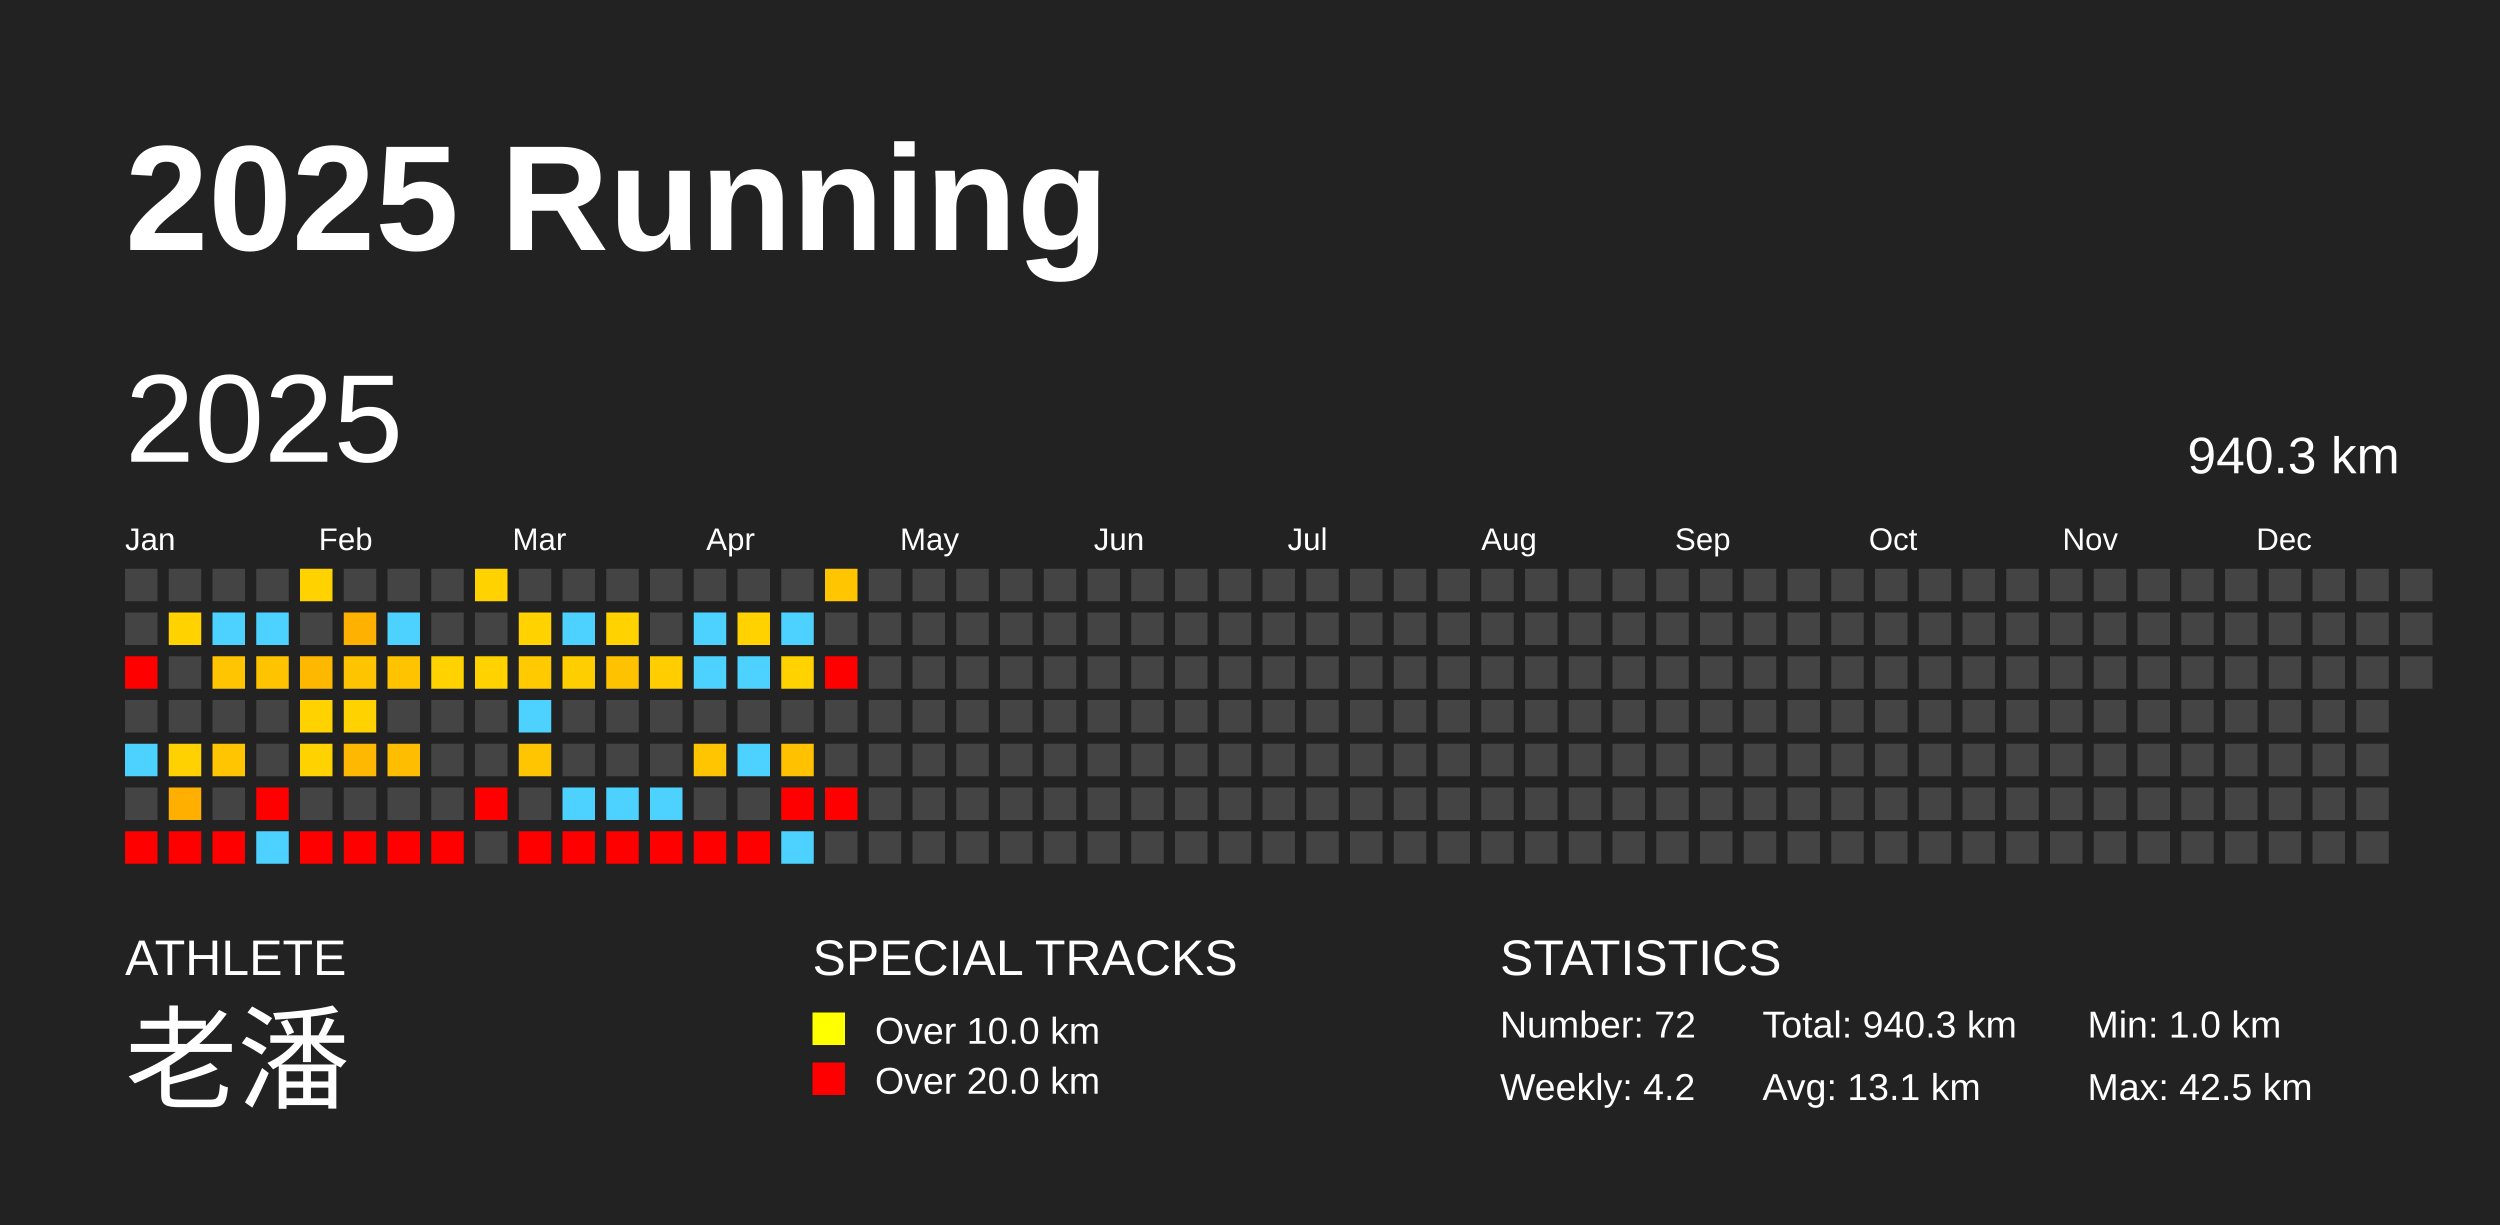
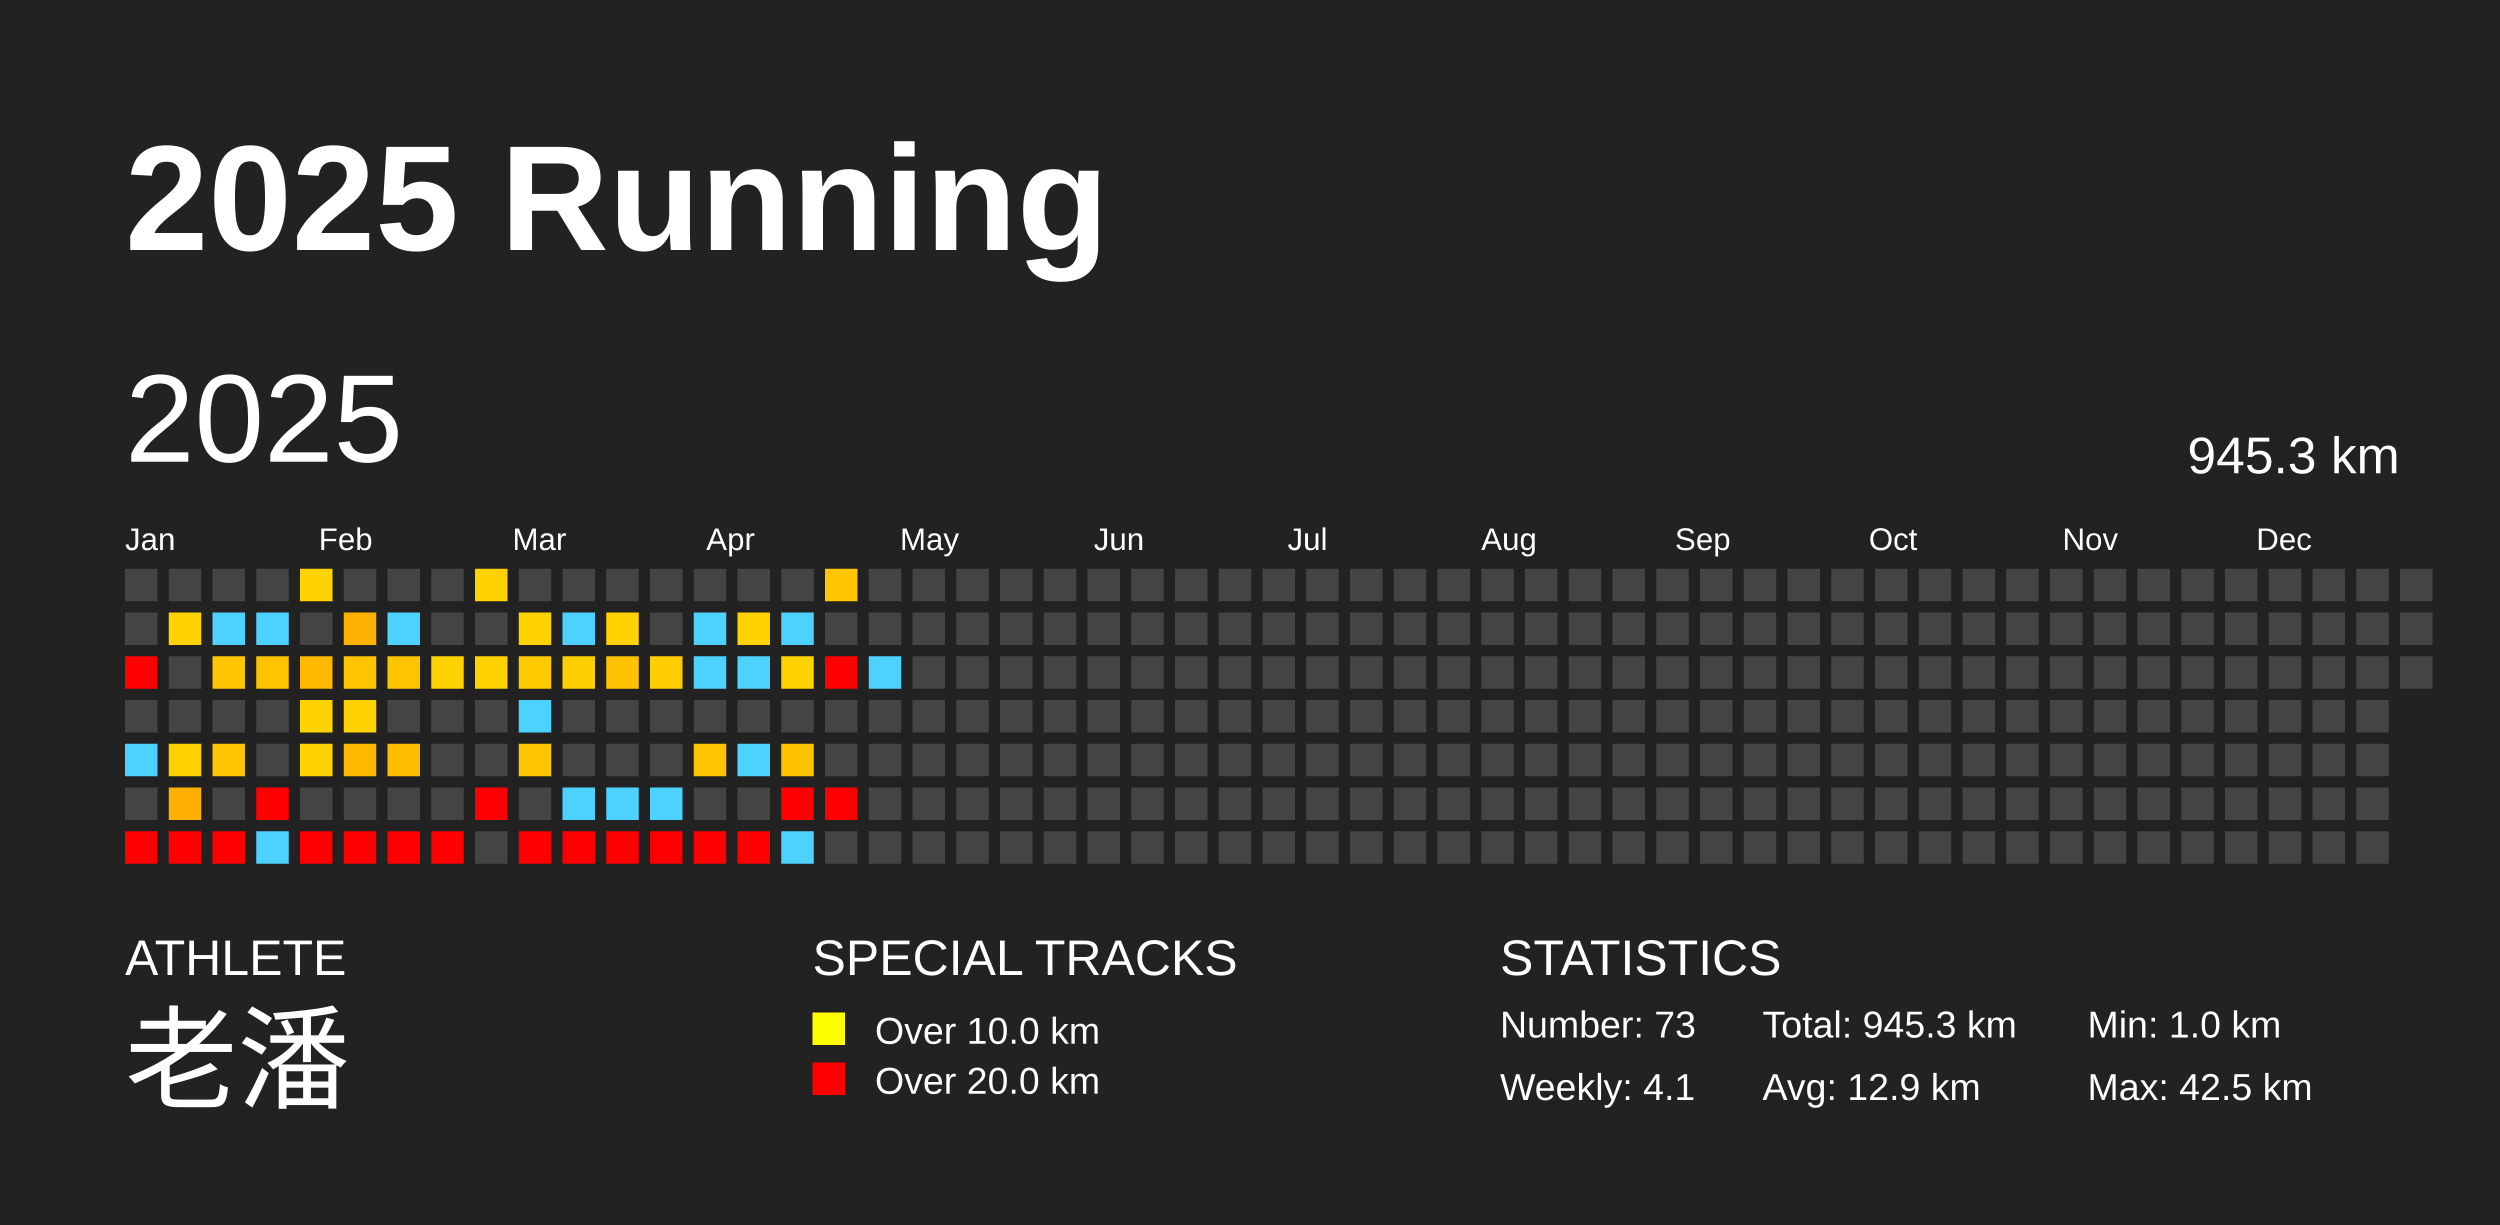
<svg xmlns="http://www.w3.org/2000/svg" baseProfile="full" height="98mm" version="1.1" viewBox="0,0,200,98" width="200mm">
  <defs />
  <rect fill="#222222" height="98" width="200" x="0" y="0" />
  <text fill="#FFFFFF" style="font-size:12px; font-family:Arial; font-weight:bold;" x="10" y="20">2025 Running</text>
  <text fill="#FFFFFF" style="font-size:4px; font-family:Arial" x="10" y="78">ATHLETE</text>
  <text fill="#FFFFFF" style="font-size:9px; font-family:Arial" x="10" y="88">老潘</text>
  <text fill="#FFFFFF" style="font-size:4px; font-family:Arial" x="65" y="78">SPECIAL TRACKS</text>
  <rect fill="yellow" height="2.6" width="2.6" x="65" y="81" />
  <text fill="#FFFFFF" style="font-size:3px; font-family:Arial" x="70" y="83.5">Over 10.0 km</text>
  <rect fill="red" height="2.6" width="2.6" x="65" y="85" />
  <text fill="#FFFFFF" style="font-size:3px; font-family:Arial" x="70" y="87.5">Over 20.0 km</text>
  <text fill="#FFFFFF" style="font-size:4px; font-family:Arial" x="120" y="78">STATISTICS</text>
-   <text fill="#FFFFFF" style="font-size:3px; font-family:Arial" x="120" y="83">Number: 72</text>
-   <text fill="#FFFFFF" style="font-size:3px; font-family:Arial" x="120" y="88">Weekly: 4.2</text>
-   <text fill="#FFFFFF" style="font-size:3px; font-family:Arial" x="141" y="83">Total: 940.3 km</text>
-   <text fill="#FFFFFF" style="font-size:3px; font-family:Arial" x="141" y="88">Avg: 13.1 km</text>
+   <text fill="#FFFFFF" style="font-size:3px; font-family:Arial" x="120" y="83">Number: 73</text>
+   <text fill="#FFFFFF" style="font-size:3px; font-family:Arial" x="120" y="88">Weekly: 4.1</text>
+   <text fill="#FFFFFF" style="font-size:3px; font-family:Arial" x="141" y="83">Total: 945.3 km</text>
+   <text fill="#FFFFFF" style="font-size:3px; font-family:Arial" x="141" y="88">Avg: 12.9 km</text>
  <text fill="#FFFFFF" style="font-size:3px; font-family:Arial" x="167" y="83">Min: 1.0 km</text>
  <text fill="#FFFFFF" style="font-size:3px; font-family:Arial" x="167" y="88">Max: 42.5 km</text>
  <text dominant-baseline="hanging" fill="#FFFFFF" style="font-size:10.0px; font-family:Arial;" x="10" y="30">2025</text>
-   <text dominant-baseline="hanging" fill="#FFFFFF" style="font-size:4.125px; font-family:Arial;" x="175" y="35">940.3 km</text>
+   <text dominant-baseline="hanging" fill="#FFFFFF" style="font-size:4.125px; font-family:Arial;" x="175" y="35">945.3 km</text>
  <text fill="#FFFFFF" style="font-size:2.5px; font-family:Arial" x="10.0" y="44">Jan</text>
  <text fill="#FFFFFF" style="font-size:2.5px; font-family:Arial" x="25.5" y="44">Feb</text>
  <text fill="#FFFFFF" style="font-size:2.5px; font-family:Arial" x="41.0" y="44">Mar</text>
  <text fill="#FFFFFF" style="font-size:2.5px; font-family:Arial" x="56.5" y="44">Apr</text>
  <text fill="#FFFFFF" style="font-size:2.5px; font-family:Arial" x="72.0" y="44">May</text>
  <text fill="#FFFFFF" style="font-size:2.5px; font-family:Arial" x="87.5" y="44">Jun</text>
  <text fill="#FFFFFF" style="font-size:2.5px; font-family:Arial" x="103.0" y="44">Jul</text>
  <text fill="#FFFFFF" style="font-size:2.5px; font-family:Arial" x="118.5" y="44">Aug</text>
  <text fill="#FFFFFF" style="font-size:2.5px; font-family:Arial" x="134.0" y="44">Sep</text>
  <text fill="#FFFFFF" style="font-size:2.5px; font-family:Arial" x="149.5" y="44">Oct</text>
  <text fill="#FFFFFF" style="font-size:2.5px; font-family:Arial" x="165.0" y="44">Nov</text>
  <text fill="#FFFFFF" style="font-size:2.5px; font-family:Arial" x="180.5" y="44">Dec</text>
  <rect fill="#444444" height="2.6" width="2.6" x="10.0" y="45.5" />
  <rect fill="#444444" height="2.6" width="2.6" x="10.0" y="49.0" />
  <rect fill="red" height="2.6" width="2.6" x="10.0" y="52.5" />
  <rect fill="#444444" height="2.6" width="2.6" x="10.0" y="56.0" />
  <rect fill="#4dd2ff" height="2.6" width="2.6" x="10.0" y="59.5" />
  <rect fill="#444444" height="2.6" width="2.6" x="10.0" y="63.0" />
  <rect fill="red" height="2.6" width="2.6" x="10.0" y="66.5" />
  <rect fill="#444444" height="2.6" width="2.6" x="13.5" y="45.5" />
  <rect fill="#ffd200" height="2.6" width="2.6" x="13.5" y="49.0" />
  <rect fill="#444444" height="2.6" width="2.6" x="13.5" y="52.5" />
  <rect fill="#444444" height="2.6" width="2.6" x="13.5" y="56.0" />
  <rect fill="#ffd100" height="2.6" width="2.6" x="13.5" y="59.5" />
  <rect fill="#ffaf00" height="2.6" width="2.6" x="13.5" y="63.0" />
  <rect fill="red" height="2.6" width="2.6" x="13.5" y="66.5" />
  <rect fill="#444444" height="2.6" width="2.6" x="17.0" y="45.5" />
  <rect fill="#4dd2ff" height="2.6" width="2.6" x="17.0" y="49.0" />
  <rect fill="#ffc500" height="2.6" width="2.6" x="17.0" y="52.5" />
  <rect fill="#444444" height="2.6" width="2.6" x="17.0" y="56.0" />
  <rect fill="#ffc500" height="2.6" width="2.6" x="17.0" y="59.5" />
  <rect fill="#444444" height="2.6" width="2.6" x="17.0" y="63.0" />
  <rect fill="red" height="2.6" width="2.6" x="17.0" y="66.5" />
  <rect fill="#444444" height="2.6" width="2.6" x="20.5" y="45.5" />
  <rect fill="#4dd2ff" height="2.6" width="2.6" x="20.5" y="49.0" />
  <rect fill="#ffc300" height="2.6" width="2.6" x="20.5" y="52.5" />
  <rect fill="#444444" height="2.6" width="2.6" x="20.5" y="56.0" />
  <rect fill="#444444" height="2.6" width="2.6" x="20.5" y="59.5" />
  <rect fill="red" height="2.6" width="2.6" x="20.5" y="63.0" />
  <rect fill="#4dd2ff" height="2.6" width="2.6" x="20.5" y="66.5" />
  <rect fill="#ffd200" height="2.6" width="2.6" x="24.0" y="45.5" />
  <rect fill="#444444" height="2.6" width="2.6" x="24.0" y="49.0" />
  <rect fill="#ffb800" height="2.6" width="2.6" x="24.0" y="52.5" />
  <rect fill="#ffd200" height="2.6" width="2.6" x="24.0" y="56.0" />
  <rect fill="#ffd200" height="2.6" width="2.6" x="24.0" y="59.5" />
  <rect fill="#444444" height="2.6" width="2.6" x="24.0" y="63.0" />
  <rect fill="red" height="2.6" width="2.6" x="24.0" y="66.5" />
  <rect fill="#444444" height="2.6" width="2.6" x="27.5" y="45.5" />
  <rect fill="#ffb100" height="2.6" width="2.6" x="27.5" y="49.0" />
  <rect fill="#ffc400" height="2.6" width="2.6" x="27.5" y="52.5" />
  <rect fill="#ffd200" height="2.6" width="2.6" x="27.5" y="56.0" />
  <rect fill="#ffb800" height="2.6" width="2.6" x="27.5" y="59.5" />
  <rect fill="#444444" height="2.6" width="2.6" x="27.5" y="63.0" />
  <rect fill="red" height="2.6" width="2.6" x="27.5" y="66.5" />
  <rect fill="#444444" height="2.6" width="2.6" x="31.0" y="45.5" />
  <rect fill="#4dd2ff" height="2.6" width="2.6" x="31.0" y="49.0" />
  <rect fill="#ffc300" height="2.6" width="2.6" x="31.0" y="52.5" />
  <rect fill="#444444" height="2.6" width="2.6" x="31.0" y="56.0" />
  <rect fill="#ffbd00" height="2.6" width="2.6" x="31.0" y="59.5" />
  <rect fill="#444444" height="2.6" width="2.6" x="31.0" y="63.0" />
  <rect fill="red" height="2.6" width="2.6" x="31.0" y="66.5" />
  <rect fill="#444444" height="2.6" width="2.6" x="34.5" y="45.5" />
  <rect fill="#444444" height="2.6" width="2.6" x="34.5" y="49.0" />
  <rect fill="#ffd200" height="2.6" width="2.6" x="34.5" y="52.5" />
  <rect fill="#444444" height="2.6" width="2.6" x="34.5" y="56.0" />
  <rect fill="#444444" height="2.6" width="2.6" x="34.5" y="59.5" />
  <rect fill="#444444" height="2.6" width="2.6" x="34.5" y="63.0" />
  <rect fill="red" height="2.6" width="2.6" x="34.5" y="66.5" />
  <rect fill="#ffd200" height="2.6" width="2.6" x="38.0" y="45.5" />
  <rect fill="#444444" height="2.6" width="2.6" x="38.0" y="49.0" />
  <rect fill="#ffd200" height="2.6" width="2.6" x="38.0" y="52.5" />
  <rect fill="#444444" height="2.6" width="2.6" x="38.0" y="56.0" />
  <rect fill="#444444" height="2.6" width="2.6" x="38.0" y="59.5" />
  <rect fill="red" height="2.6" width="2.6" x="38.0" y="63.0" />
  <rect fill="#444444" height="2.6" width="2.6" x="38.0" y="66.5" />
  <rect fill="#444444" height="2.6" width="2.6" x="41.5" y="45.5" />
  <rect fill="#ffd200" height="2.6" width="2.6" x="41.5" y="49.0" />
  <rect fill="#ffcb00" height="2.6" width="2.6" x="41.5" y="52.5" />
  <rect fill="#4dd2ff" height="2.6" width="2.6" x="41.5" y="56.0" />
  <rect fill="#ffc500" height="2.6" width="2.6" x="41.5" y="59.5" />
  <rect fill="#444444" height="2.6" width="2.6" x="41.5" y="63.0" />
  <rect fill="red" height="2.6" width="2.6" x="41.5" y="66.5" />
  <rect fill="#444444" height="2.6" width="2.6" x="45.0" y="45.5" />
  <rect fill="#4dd2ff" height="2.6" width="2.6" x="45.0" y="49.0" />
  <rect fill="#ffce00" height="2.6" width="2.6" x="45.0" y="52.5" />
  <rect fill="#444444" height="2.6" width="2.6" x="45.0" y="56.0" />
  <rect fill="#444444" height="2.6" width="2.6" x="45.0" y="59.5" />
  <rect fill="#4dd2ff" height="2.6" width="2.6" x="45.0" y="63.0" />
  <rect fill="red" height="2.6" width="2.6" x="45.0" y="66.5" />
  <rect fill="#444444" height="2.6" width="2.6" x="48.5" y="45.5" />
  <rect fill="#ffd200" height="2.6" width="2.6" x="48.5" y="49.0" />
  <rect fill="#ffc200" height="2.6" width="2.6" x="48.5" y="52.5" />
  <rect fill="#444444" height="2.6" width="2.6" x="48.5" y="56.0" />
  <rect fill="#444444" height="2.6" width="2.6" x="48.5" y="59.5" />
  <rect fill="#4dd2ff" height="2.6" width="2.6" x="48.5" y="63.0" />
  <rect fill="red" height="2.6" width="2.6" x="48.5" y="66.5" />
  <rect fill="#444444" height="2.6" width="2.6" x="52.0" y="45.5" />
  <rect fill="#444444" height="2.6" width="2.6" x="52.0" y="49.0" />
  <rect fill="#ffcd00" height="2.6" width="2.6" x="52.0" y="52.5" />
  <rect fill="#444444" height="2.6" width="2.6" x="52.0" y="56.0" />
  <rect fill="#444444" height="2.6" width="2.6" x="52.0" y="59.5" />
  <rect fill="#4dd2ff" height="2.6" width="2.6" x="52.0" y="63.0" />
  <rect fill="red" height="2.6" width="2.6" x="52.0" y="66.5" />
  <rect fill="#444444" height="2.6" width="2.6" x="55.5" y="45.5" />
  <rect fill="#4dd2ff" height="2.6" width="2.6" x="55.5" y="49.0" />
  <rect fill="#4dd2ff" height="2.6" width="2.6" x="55.5" y="52.5" />
  <rect fill="#444444" height="2.6" width="2.6" x="55.5" y="56.0" />
  <rect fill="#ffc500" height="2.6" width="2.6" x="55.5" y="59.5" />
  <rect fill="#444444" height="2.6" width="2.6" x="55.5" y="63.0" />
  <rect fill="red" height="2.6" width="2.6" x="55.5" y="66.5" />
  <rect fill="#444444" height="2.6" width="2.6" x="59.0" y="45.5" />
  <rect fill="#ffd200" height="2.6" width="2.6" x="59.0" y="49.0" />
  <rect fill="#4dd2ff" height="2.6" width="2.6" x="59.0" y="52.5" />
  <rect fill="#444444" height="2.6" width="2.6" x="59.0" y="56.0" />
  <rect fill="#4dd2ff" height="2.6" width="2.6" x="59.0" y="59.5" />
  <rect fill="#444444" height="2.6" width="2.6" x="59.0" y="63.0" />
  <rect fill="red" height="2.6" width="2.6" x="59.0" y="66.5" />
  <rect fill="#444444" height="2.6" width="2.6" x="62.5" y="45.5" />
  <rect fill="#4dd2ff" height="2.6" width="2.6" x="62.5" y="49.0" />
  <rect fill="#ffd200" height="2.6" width="2.6" x="62.5" y="52.5" />
  <rect fill="#444444" height="2.6" width="2.6" x="62.5" y="56.0" />
  <rect fill="#ffc100" height="2.6" width="2.6" x="62.5" y="59.5" />
  <rect fill="red" height="2.6" width="2.6" x="62.5" y="63.0" />
  <rect fill="#4dd2ff" height="2.6" width="2.6" x="62.5" y="66.5" />
  <rect fill="#ffc500" height="2.6" width="2.6" x="66.0" y="45.5" />
  <rect fill="#444444" height="2.6" width="2.6" x="66.0" y="49.0" />
  <rect fill="red" height="2.6" width="2.6" x="66.0" y="52.5" />
  <rect fill="#444444" height="2.6" width="2.6" x="66.0" y="56.0" />
  <rect fill="#444444" height="2.6" width="2.6" x="66.0" y="59.5" />
  <rect fill="red" height="2.6" width="2.6" x="66.0" y="63.0" />
  <rect fill="#444444" height="2.6" width="2.6" x="66.0" y="66.5" />
  <rect fill="#444444" height="2.6" width="2.6" x="69.5" y="45.5" />
  <rect fill="#444444" height="2.6" width="2.6" x="69.5" y="49.0" />
-   <rect fill="#444444" height="2.6" width="2.6" x="69.5" y="52.5" />
+   <rect fill="#4dd2ff" height="2.6" width="2.6" x="69.5" y="52.5" />
  <rect fill="#444444" height="2.6" width="2.6" x="69.5" y="56.0" />
  <rect fill="#444444" height="2.6" width="2.6" x="69.5" y="59.5" />
  <rect fill="#444444" height="2.6" width="2.6" x="69.5" y="63.0" />
  <rect fill="#444444" height="2.6" width="2.6" x="69.5" y="66.5" />
  <rect fill="#444444" height="2.6" width="2.6" x="73.0" y="45.5" />
  <rect fill="#444444" height="2.6" width="2.6" x="73.0" y="49.0" />
  <rect fill="#444444" height="2.6" width="2.6" x="73.0" y="52.5" />
  <rect fill="#444444" height="2.6" width="2.6" x="73.0" y="56.0" />
  <rect fill="#444444" height="2.6" width="2.6" x="73.0" y="59.5" />
  <rect fill="#444444" height="2.6" width="2.6" x="73.0" y="63.0" />
  <rect fill="#444444" height="2.6" width="2.6" x="73.0" y="66.5" />
  <rect fill="#444444" height="2.6" width="2.6" x="76.5" y="45.5" />
  <rect fill="#444444" height="2.6" width="2.6" x="76.5" y="49.0" />
  <rect fill="#444444" height="2.6" width="2.6" x="76.5" y="52.5" />
  <rect fill="#444444" height="2.6" width="2.6" x="76.5" y="56.0" />
  <rect fill="#444444" height="2.6" width="2.6" x="76.5" y="59.5" />
  <rect fill="#444444" height="2.6" width="2.6" x="76.5" y="63.0" />
  <rect fill="#444444" height="2.6" width="2.6" x="76.5" y="66.5" />
  <rect fill="#444444" height="2.6" width="2.6" x="80.0" y="45.5" />
  <rect fill="#444444" height="2.6" width="2.6" x="80.0" y="49.0" />
  <rect fill="#444444" height="2.6" width="2.6" x="80.0" y="52.5" />
  <rect fill="#444444" height="2.6" width="2.6" x="80.0" y="56.0" />
  <rect fill="#444444" height="2.6" width="2.6" x="80.0" y="59.5" />
  <rect fill="#444444" height="2.6" width="2.6" x="80.0" y="63.0" />
  <rect fill="#444444" height="2.6" width="2.6" x="80.0" y="66.5" />
  <rect fill="#444444" height="2.6" width="2.6" x="83.5" y="45.5" />
  <rect fill="#444444" height="2.6" width="2.6" x="83.5" y="49.0" />
  <rect fill="#444444" height="2.6" width="2.6" x="83.5" y="52.5" />
  <rect fill="#444444" height="2.6" width="2.6" x="83.5" y="56.0" />
  <rect fill="#444444" height="2.6" width="2.6" x="83.5" y="59.5" />
  <rect fill="#444444" height="2.6" width="2.6" x="83.5" y="63.0" />
  <rect fill="#444444" height="2.6" width="2.6" x="83.5" y="66.5" />
  <rect fill="#444444" height="2.6" width="2.6" x="87.0" y="45.5" />
  <rect fill="#444444" height="2.6" width="2.6" x="87.0" y="49.0" />
  <rect fill="#444444" height="2.6" width="2.6" x="87.0" y="52.5" />
  <rect fill="#444444" height="2.6" width="2.6" x="87.0" y="56.0" />
  <rect fill="#444444" height="2.6" width="2.6" x="87.0" y="59.5" />
  <rect fill="#444444" height="2.6" width="2.6" x="87.0" y="63.0" />
  <rect fill="#444444" height="2.6" width="2.6" x="87.0" y="66.5" />
  <rect fill="#444444" height="2.6" width="2.6" x="90.5" y="45.5" />
  <rect fill="#444444" height="2.6" width="2.6" x="90.5" y="49.0" />
  <rect fill="#444444" height="2.6" width="2.6" x="90.5" y="52.5" />
  <rect fill="#444444" height="2.6" width="2.6" x="90.5" y="56.0" />
  <rect fill="#444444" height="2.6" width="2.6" x="90.5" y="59.5" />
  <rect fill="#444444" height="2.6" width="2.6" x="90.5" y="63.0" />
  <rect fill="#444444" height="2.6" width="2.6" x="90.5" y="66.5" />
  <rect fill="#444444" height="2.6" width="2.6" x="94.0" y="45.5" />
  <rect fill="#444444" height="2.6" width="2.6" x="94.0" y="49.0" />
  <rect fill="#444444" height="2.6" width="2.6" x="94.0" y="52.5" />
  <rect fill="#444444" height="2.6" width="2.6" x="94.0" y="56.0" />
  <rect fill="#444444" height="2.6" width="2.6" x="94.0" y="59.5" />
  <rect fill="#444444" height="2.6" width="2.6" x="94.0" y="63.0" />
  <rect fill="#444444" height="2.6" width="2.6" x="94.0" y="66.5" />
  <rect fill="#444444" height="2.6" width="2.6" x="97.5" y="45.5" />
  <rect fill="#444444" height="2.6" width="2.6" x="97.5" y="49.0" />
  <rect fill="#444444" height="2.6" width="2.6" x="97.5" y="52.5" />
  <rect fill="#444444" height="2.6" width="2.6" x="97.5" y="56.0" />
  <rect fill="#444444" height="2.6" width="2.6" x="97.5" y="59.5" />
  <rect fill="#444444" height="2.6" width="2.6" x="97.5" y="63.0" />
  <rect fill="#444444" height="2.6" width="2.6" x="97.5" y="66.5" />
  <rect fill="#444444" height="2.6" width="2.6" x="101.0" y="45.5" />
  <rect fill="#444444" height="2.6" width="2.6" x="101.0" y="49.0" />
  <rect fill="#444444" height="2.6" width="2.6" x="101.0" y="52.5" />
  <rect fill="#444444" height="2.6" width="2.6" x="101.0" y="56.0" />
  <rect fill="#444444" height="2.6" width="2.6" x="101.0" y="59.5" />
  <rect fill="#444444" height="2.6" width="2.6" x="101.0" y="63.0" />
  <rect fill="#444444" height="2.6" width="2.6" x="101.0" y="66.5" />
  <rect fill="#444444" height="2.6" width="2.6" x="104.5" y="45.5" />
  <rect fill="#444444" height="2.6" width="2.6" x="104.5" y="49.0" />
  <rect fill="#444444" height="2.6" width="2.6" x="104.5" y="52.5" />
  <rect fill="#444444" height="2.6" width="2.6" x="104.5" y="56.0" />
  <rect fill="#444444" height="2.6" width="2.6" x="104.5" y="59.5" />
  <rect fill="#444444" height="2.6" width="2.6" x="104.5" y="63.0" />
  <rect fill="#444444" height="2.6" width="2.6" x="104.5" y="66.5" />
  <rect fill="#444444" height="2.6" width="2.6" x="108.0" y="45.5" />
  <rect fill="#444444" height="2.6" width="2.6" x="108.0" y="49.0" />
  <rect fill="#444444" height="2.6" width="2.6" x="108.0" y="52.5" />
  <rect fill="#444444" height="2.6" width="2.6" x="108.0" y="56.0" />
  <rect fill="#444444" height="2.6" width="2.6" x="108.0" y="59.5" />
  <rect fill="#444444" height="2.6" width="2.6" x="108.0" y="63.0" />
  <rect fill="#444444" height="2.6" width="2.6" x="108.0" y="66.5" />
  <rect fill="#444444" height="2.6" width="2.6" x="111.5" y="45.5" />
  <rect fill="#444444" height="2.6" width="2.6" x="111.5" y="49.0" />
  <rect fill="#444444" height="2.6" width="2.6" x="111.5" y="52.5" />
  <rect fill="#444444" height="2.6" width="2.6" x="111.5" y="56.0" />
  <rect fill="#444444" height="2.6" width="2.6" x="111.5" y="59.5" />
  <rect fill="#444444" height="2.6" width="2.6" x="111.5" y="63.0" />
  <rect fill="#444444" height="2.6" width="2.6" x="111.5" y="66.5" />
  <rect fill="#444444" height="2.6" width="2.6" x="115.0" y="45.5" />
  <rect fill="#444444" height="2.6" width="2.6" x="115.0" y="49.0" />
  <rect fill="#444444" height="2.6" width="2.6" x="115.0" y="52.5" />
  <rect fill="#444444" height="2.6" width="2.6" x="115.0" y="56.0" />
  <rect fill="#444444" height="2.6" width="2.6" x="115.0" y="59.5" />
  <rect fill="#444444" height="2.6" width="2.6" x="115.0" y="63.0" />
  <rect fill="#444444" height="2.6" width="2.6" x="115.0" y="66.5" />
  <rect fill="#444444" height="2.6" width="2.6" x="118.5" y="45.5" />
  <rect fill="#444444" height="2.6" width="2.6" x="118.5" y="49.0" />
  <rect fill="#444444" height="2.6" width="2.6" x="118.5" y="52.5" />
  <rect fill="#444444" height="2.6" width="2.6" x="118.5" y="56.0" />
  <rect fill="#444444" height="2.6" width="2.6" x="118.5" y="59.5" />
  <rect fill="#444444" height="2.6" width="2.6" x="118.5" y="63.0" />
  <rect fill="#444444" height="2.6" width="2.6" x="118.5" y="66.5" />
  <rect fill="#444444" height="2.6" width="2.6" x="122.0" y="45.5" />
  <rect fill="#444444" height="2.6" width="2.6" x="122.0" y="49.0" />
  <rect fill="#444444" height="2.6" width="2.6" x="122.0" y="52.5" />
  <rect fill="#444444" height="2.6" width="2.6" x="122.0" y="56.0" />
  <rect fill="#444444" height="2.6" width="2.6" x="122.0" y="59.5" />
  <rect fill="#444444" height="2.6" width="2.6" x="122.0" y="63.0" />
  <rect fill="#444444" height="2.6" width="2.6" x="122.0" y="66.5" />
  <rect fill="#444444" height="2.6" width="2.6" x="125.5" y="45.5" />
  <rect fill="#444444" height="2.6" width="2.6" x="125.5" y="49.0" />
  <rect fill="#444444" height="2.6" width="2.6" x="125.5" y="52.5" />
  <rect fill="#444444" height="2.6" width="2.6" x="125.5" y="56.0" />
  <rect fill="#444444" height="2.6" width="2.6" x="125.5" y="59.5" />
  <rect fill="#444444" height="2.6" width="2.6" x="125.5" y="63.0" />
  <rect fill="#444444" height="2.6" width="2.6" x="125.5" y="66.5" />
  <rect fill="#444444" height="2.6" width="2.6" x="129.0" y="45.5" />
  <rect fill="#444444" height="2.6" width="2.6" x="129.0" y="49.0" />
  <rect fill="#444444" height="2.6" width="2.6" x="129.0" y="52.5" />
  <rect fill="#444444" height="2.6" width="2.6" x="129.0" y="56.0" />
  <rect fill="#444444" height="2.6" width="2.6" x="129.0" y="59.5" />
  <rect fill="#444444" height="2.6" width="2.6" x="129.0" y="63.0" />
  <rect fill="#444444" height="2.6" width="2.6" x="129.0" y="66.5" />
  <rect fill="#444444" height="2.6" width="2.6" x="132.5" y="45.5" />
  <rect fill="#444444" height="2.6" width="2.6" x="132.5" y="49.0" />
  <rect fill="#444444" height="2.6" width="2.6" x="132.5" y="52.5" />
  <rect fill="#444444" height="2.6" width="2.6" x="132.5" y="56.0" />
  <rect fill="#444444" height="2.6" width="2.6" x="132.5" y="59.5" />
  <rect fill="#444444" height="2.6" width="2.6" x="132.5" y="63.0" />
  <rect fill="#444444" height="2.6" width="2.6" x="132.5" y="66.5" />
  <rect fill="#444444" height="2.6" width="2.6" x="136.0" y="45.5" />
  <rect fill="#444444" height="2.6" width="2.6" x="136.0" y="49.0" />
  <rect fill="#444444" height="2.6" width="2.6" x="136.0" y="52.5" />
  <rect fill="#444444" height="2.6" width="2.6" x="136.0" y="56.0" />
  <rect fill="#444444" height="2.6" width="2.6" x="136.0" y="59.5" />
  <rect fill="#444444" height="2.6" width="2.6" x="136.0" y="63.0" />
  <rect fill="#444444" height="2.6" width="2.6" x="136.0" y="66.5" />
  <rect fill="#444444" height="2.6" width="2.6" x="139.5" y="45.5" />
  <rect fill="#444444" height="2.6" width="2.6" x="139.5" y="49.0" />
  <rect fill="#444444" height="2.6" width="2.6" x="139.5" y="52.5" />
  <rect fill="#444444" height="2.6" width="2.6" x="139.5" y="56.0" />
  <rect fill="#444444" height="2.6" width="2.6" x="139.5" y="59.5" />
  <rect fill="#444444" height="2.6" width="2.6" x="139.5" y="63.0" />
  <rect fill="#444444" height="2.6" width="2.6" x="139.5" y="66.5" />
  <rect fill="#444444" height="2.6" width="2.6" x="143.0" y="45.5" />
  <rect fill="#444444" height="2.6" width="2.6" x="143.0" y="49.0" />
  <rect fill="#444444" height="2.6" width="2.6" x="143.0" y="52.5" />
  <rect fill="#444444" height="2.6" width="2.6" x="143.0" y="56.0" />
  <rect fill="#444444" height="2.6" width="2.6" x="143.0" y="59.5" />
  <rect fill="#444444" height="2.6" width="2.6" x="143.0" y="63.0" />
  <rect fill="#444444" height="2.6" width="2.6" x="143.0" y="66.5" />
  <rect fill="#444444" height="2.6" width="2.6" x="146.5" y="45.5" />
  <rect fill="#444444" height="2.6" width="2.6" x="146.5" y="49.0" />
  <rect fill="#444444" height="2.6" width="2.6" x="146.5" y="52.5" />
  <rect fill="#444444" height="2.6" width="2.6" x="146.5" y="56.0" />
  <rect fill="#444444" height="2.6" width="2.6" x="146.5" y="59.5" />
  <rect fill="#444444" height="2.6" width="2.6" x="146.5" y="63.0" />
  <rect fill="#444444" height="2.6" width="2.6" x="146.5" y="66.5" />
  <rect fill="#444444" height="2.6" width="2.6" x="150.0" y="45.5" />
  <rect fill="#444444" height="2.6" width="2.6" x="150.0" y="49.0" />
  <rect fill="#444444" height="2.6" width="2.6" x="150.0" y="52.5" />
  <rect fill="#444444" height="2.6" width="2.6" x="150.0" y="56.0" />
  <rect fill="#444444" height="2.6" width="2.6" x="150.0" y="59.5" />
  <rect fill="#444444" height="2.6" width="2.6" x="150.0" y="63.0" />
  <rect fill="#444444" height="2.6" width="2.6" x="150.0" y="66.5" />
  <rect fill="#444444" height="2.6" width="2.6" x="153.5" y="45.5" />
  <rect fill="#444444" height="2.6" width="2.6" x="153.5" y="49.0" />
  <rect fill="#444444" height="2.6" width="2.6" x="153.5" y="52.5" />
  <rect fill="#444444" height="2.6" width="2.6" x="153.5" y="56.0" />
  <rect fill="#444444" height="2.6" width="2.6" x="153.5" y="59.5" />
  <rect fill="#444444" height="2.6" width="2.6" x="153.5" y="63.0" />
  <rect fill="#444444" height="2.6" width="2.6" x="153.5" y="66.5" />
  <rect fill="#444444" height="2.6" width="2.6" x="157.0" y="45.5" />
  <rect fill="#444444" height="2.6" width="2.6" x="157.0" y="49.0" />
  <rect fill="#444444" height="2.6" width="2.6" x="157.0" y="52.5" />
  <rect fill="#444444" height="2.6" width="2.6" x="157.0" y="56.0" />
  <rect fill="#444444" height="2.6" width="2.6" x="157.0" y="59.5" />
  <rect fill="#444444" height="2.6" width="2.6" x="157.0" y="63.0" />
  <rect fill="#444444" height="2.6" width="2.6" x="157.0" y="66.5" />
  <rect fill="#444444" height="2.6" width="2.6" x="160.5" y="45.5" />
  <rect fill="#444444" height="2.6" width="2.6" x="160.5" y="49.0" />
  <rect fill="#444444" height="2.6" width="2.6" x="160.5" y="52.5" />
  <rect fill="#444444" height="2.6" width="2.6" x="160.5" y="56.0" />
  <rect fill="#444444" height="2.6" width="2.6" x="160.5" y="59.5" />
  <rect fill="#444444" height="2.6" width="2.6" x="160.5" y="63.0" />
  <rect fill="#444444" height="2.6" width="2.6" x="160.5" y="66.5" />
  <rect fill="#444444" height="2.6" width="2.6" x="164.0" y="45.5" />
  <rect fill="#444444" height="2.6" width="2.6" x="164.0" y="49.0" />
  <rect fill="#444444" height="2.6" width="2.6" x="164.0" y="52.5" />
  <rect fill="#444444" height="2.6" width="2.6" x="164.0" y="56.0" />
  <rect fill="#444444" height="2.6" width="2.6" x="164.0" y="59.5" />
  <rect fill="#444444" height="2.6" width="2.6" x="164.0" y="63.0" />
  <rect fill="#444444" height="2.6" width="2.6" x="164.0" y="66.5" />
  <rect fill="#444444" height="2.6" width="2.6" x="167.5" y="45.5" />
  <rect fill="#444444" height="2.6" width="2.6" x="167.5" y="49.0" />
  <rect fill="#444444" height="2.6" width="2.6" x="167.5" y="52.5" />
  <rect fill="#444444" height="2.6" width="2.6" x="167.5" y="56.0" />
  <rect fill="#444444" height="2.6" width="2.6" x="167.5" y="59.5" />
  <rect fill="#444444" height="2.6" width="2.6" x="167.5" y="63.0" />
  <rect fill="#444444" height="2.6" width="2.6" x="167.5" y="66.5" />
  <rect fill="#444444" height="2.6" width="2.6" x="171.0" y="45.5" />
  <rect fill="#444444" height="2.6" width="2.6" x="171.0" y="49.0" />
  <rect fill="#444444" height="2.6" width="2.6" x="171.0" y="52.5" />
  <rect fill="#444444" height="2.6" width="2.6" x="171.0" y="56.0" />
  <rect fill="#444444" height="2.6" width="2.6" x="171.0" y="59.5" />
  <rect fill="#444444" height="2.6" width="2.6" x="171.0" y="63.0" />
  <rect fill="#444444" height="2.6" width="2.6" x="171.0" y="66.5" />
  <rect fill="#444444" height="2.6" width="2.6" x="174.5" y="45.5" />
  <rect fill="#444444" height="2.6" width="2.6" x="174.5" y="49.0" />
  <rect fill="#444444" height="2.6" width="2.6" x="174.5" y="52.5" />
  <rect fill="#444444" height="2.6" width="2.6" x="174.5" y="56.0" />
  <rect fill="#444444" height="2.6" width="2.6" x="174.5" y="59.5" />
  <rect fill="#444444" height="2.6" width="2.6" x="174.5" y="63.0" />
  <rect fill="#444444" height="2.6" width="2.6" x="174.5" y="66.5" />
  <rect fill="#444444" height="2.6" width="2.6" x="178.0" y="45.5" />
  <rect fill="#444444" height="2.6" width="2.6" x="178.0" y="49.0" />
  <rect fill="#444444" height="2.6" width="2.6" x="178.0" y="52.5" />
  <rect fill="#444444" height="2.6" width="2.6" x="178.0" y="56.0" />
  <rect fill="#444444" height="2.6" width="2.6" x="178.0" y="59.5" />
  <rect fill="#444444" height="2.6" width="2.6" x="178.0" y="63.0" />
  <rect fill="#444444" height="2.6" width="2.6" x="178.0" y="66.5" />
  <rect fill="#444444" height="2.6" width="2.6" x="181.5" y="45.5" />
  <rect fill="#444444" height="2.6" width="2.6" x="181.5" y="49.0" />
  <rect fill="#444444" height="2.6" width="2.6" x="181.5" y="52.5" />
  <rect fill="#444444" height="2.6" width="2.6" x="181.5" y="56.0" />
  <rect fill="#444444" height="2.6" width="2.6" x="181.5" y="59.5" />
  <rect fill="#444444" height="2.6" width="2.6" x="181.5" y="63.0" />
  <rect fill="#444444" height="2.6" width="2.6" x="181.5" y="66.5" />
  <rect fill="#444444" height="2.6" width="2.6" x="185.0" y="45.5" />
  <rect fill="#444444" height="2.6" width="2.6" x="185.0" y="49.0" />
  <rect fill="#444444" height="2.6" width="2.6" x="185.0" y="52.5" />
  <rect fill="#444444" height="2.6" width="2.6" x="185.0" y="56.0" />
  <rect fill="#444444" height="2.6" width="2.6" x="185.0" y="59.5" />
  <rect fill="#444444" height="2.6" width="2.6" x="185.0" y="63.0" />
  <rect fill="#444444" height="2.6" width="2.6" x="185.0" y="66.5" />
  <rect fill="#444444" height="2.6" width="2.6" x="188.5" y="45.5" />
  <rect fill="#444444" height="2.6" width="2.6" x="188.5" y="49.0" />
  <rect fill="#444444" height="2.6" width="2.6" x="188.5" y="52.5" />
  <rect fill="#444444" height="2.6" width="2.6" x="188.5" y="56.0" />
  <rect fill="#444444" height="2.6" width="2.6" x="188.5" y="59.5" />
  <rect fill="#444444" height="2.6" width="2.6" x="188.5" y="63.0" />
  <rect fill="#444444" height="2.6" width="2.6" x="188.5" y="66.5" />
  <rect fill="#444444" height="2.6" width="2.6" x="192.0" y="45.5" />
  <rect fill="#444444" height="2.6" width="2.6" x="192.0" y="49.0" />
  <rect fill="#444444" height="2.6" width="2.6" x="192.0" y="52.5" />
</svg>
